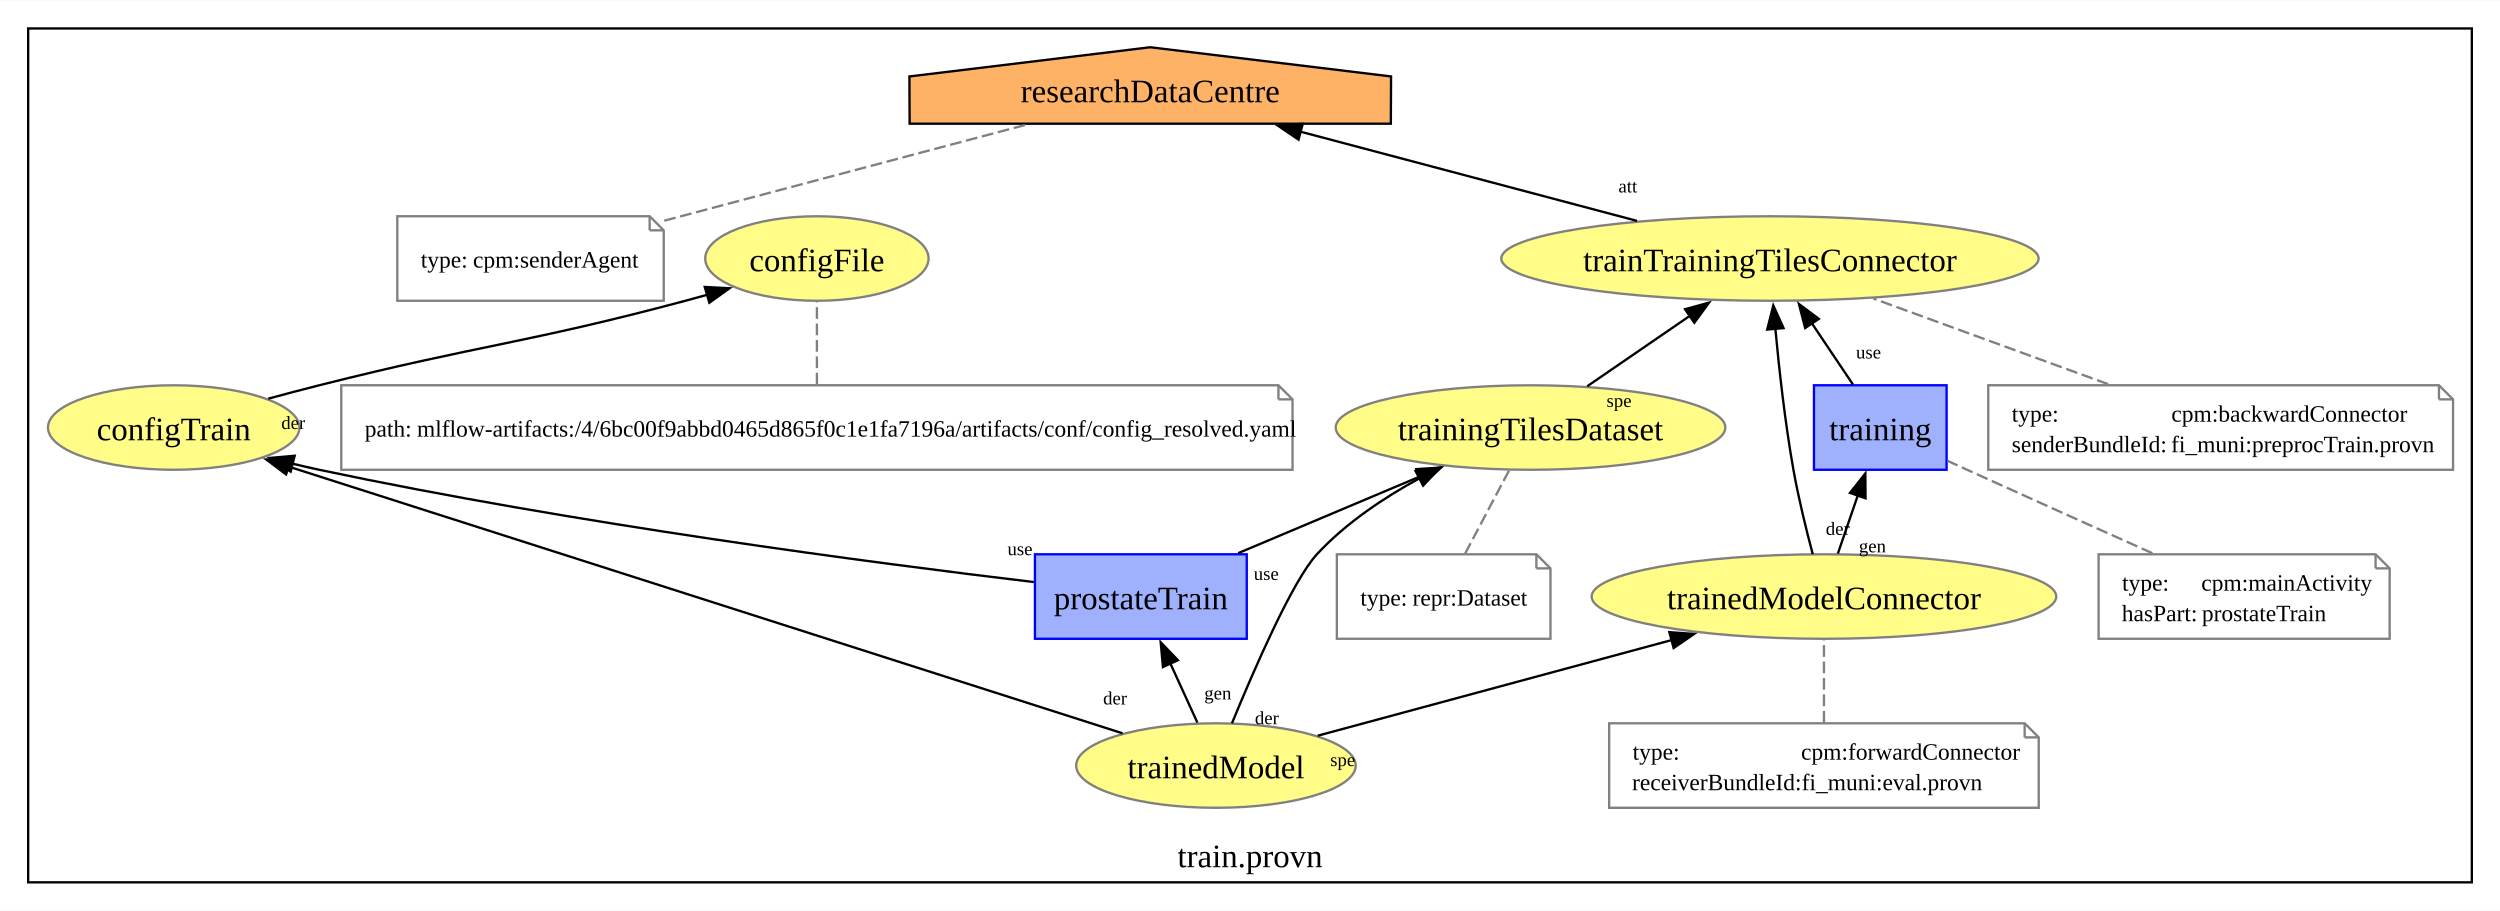
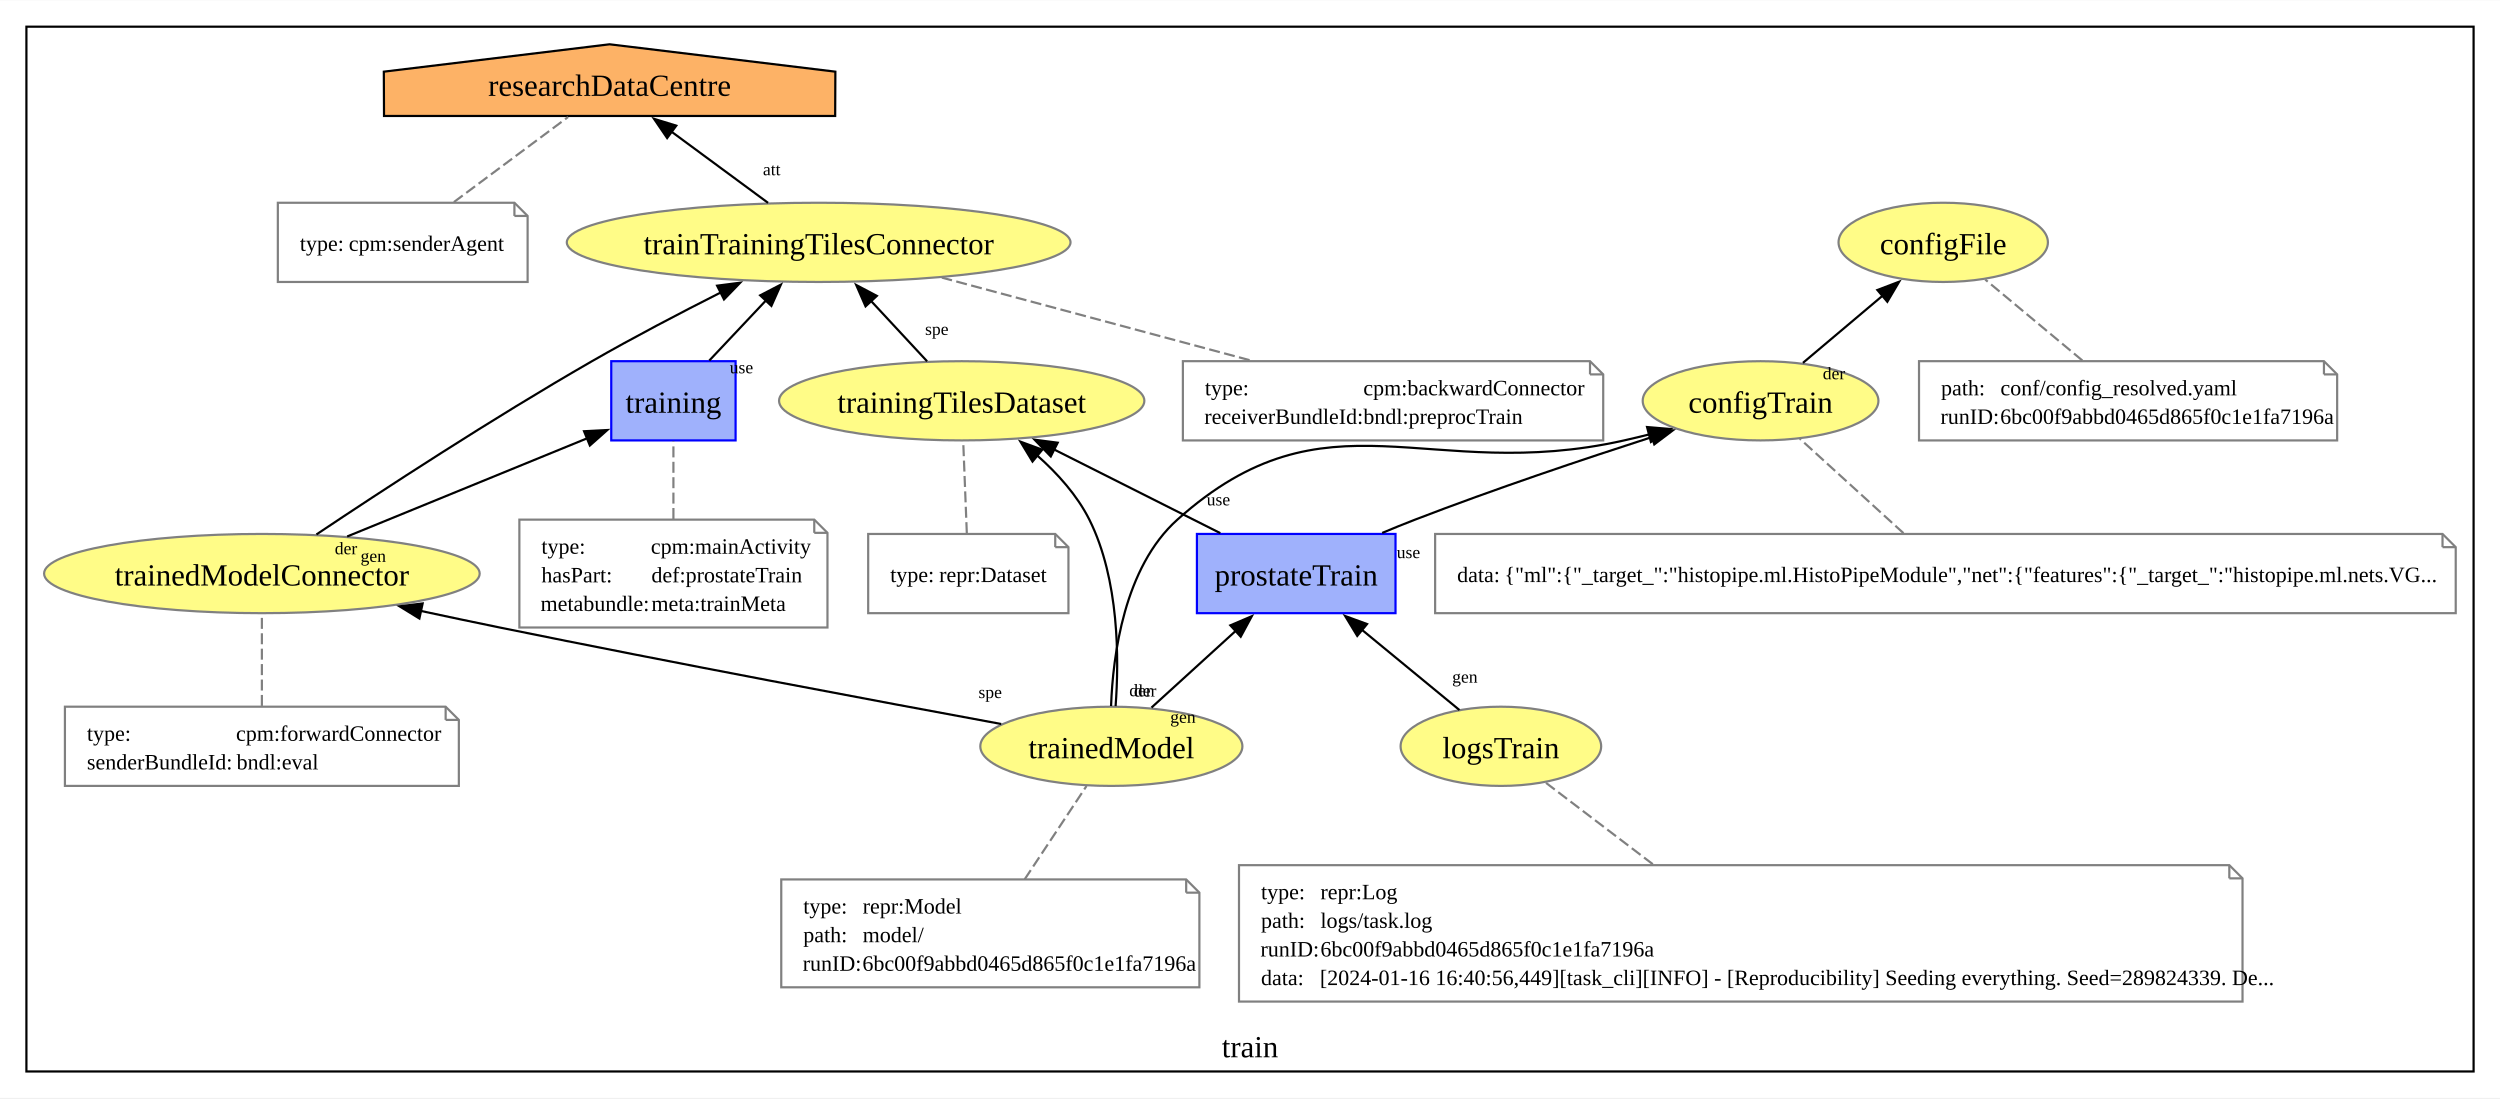
- <svg xmlns="http://www.w3.org/2000/svg" xmlns:xlink="http://www.w3.org/1999/xlink" width="1065pt" height="388pt" viewBox="0.00 0.00 1065.00 387.75">
-   <g id="graph0" class="graph" transform="scale(1 1) rotate(0) translate(4 383.75)">
-     <polygon fill="white" stroke="none" points="-4,4 -4,-383.75 1061,-383.75 1061,4 -4,4" />
+ <svg xmlns="http://www.w3.org/2000/svg" xmlns:xlink="http://www.w3.org/1999/xlink" width="1136pt" height="499pt" viewBox="0.00 0.00 1136.00 498.75">
+   <g id="graph0" class="graph" transform="scale(1 1) rotate(0) translate(4 494.75)">
+     <polygon fill="white" stroke="none" points="-4,4 -4,-494.75 1132,-494.75 1132,4 -4,4" />
    <g id="clust1" class="cluster">
      <g id="a_clust1">
-         <a xlink:href="https://gitlab.ics.muni.cz/422328/pid-test/-/blob/master/provn/train.provn" xlink:title="train.provn">
-           <polygon fill="none" stroke="black" points="8,-8 8,-371.75 1049,-371.75 1049,-8 8,-8" />
-           <text text-anchor="middle" x="528.5" y="-14.45" font-family="Times New Roman,serif" font-size="14.00">train.provn</text>
+         <a xlink:href="http://_PLACEHOLER_:8000/api/v1/organizations/ORG/graphs/train" xlink:title="train">
+           <polygon fill="none" stroke="black" points="8,-8 8,-482.75 1120,-482.75 1120,-8 8,-8" />
+           <text text-anchor="middle" x="564" y="-14.45" font-family="Times New Roman,serif" font-size="14.00">train</text>
        </a>
      </g>
    </g>
    <g id="node1" class="node">
      <g id="a_node1">
-         <a xlink:href="https://gitlab.ics.muni.cz/422328/pid-test/-/blob/master/training" xlink:title="training">
-           <polygon fill="#9fb1fc" stroke="#0000ff" points="825.25,-219.75 768.75,-219.75 768.75,-183.75 825.25,-183.75 825.25,-219.75" />
-           <text text-anchor="middle" x="797" y="-196.32" font-family="Times New Roman,serif" font-size="14.00">training</text>
-         </a>
-       </g>
+         <a xlink:href="https://example.org/training" xlink:title="training">
+           <polygon fill="#9fb1fc" stroke="#0000ff" points="330.25,-330.75 273.75,-330.75 273.75,-294.75 330.25,-294.75 330.25,-330.75" />
+           <text text-anchor="middle" x="302" y="-307.32" font-family="Times New Roman,serif" font-size="14.00">training</text>
+         </a>
+       </g>
+     </g>
+     <g id="node10" class="node">
+       <g id="a_node10">
+         <a xlink:href="http://_PLACEHOLER_:8000/api/v1/connectors/trainTrainingTilesConnector" xlink:title="trainTrainingTilesConnector">
+           <ellipse fill="#fffc87" stroke="#808080" cx="368" cy="-384.75" rx="114.44" ry="18" />
+           <text text-anchor="middle" x="368" y="-379.32" font-family="Times New Roman,serif" font-size="14.00">trainTrainingTilesConnector</text>
+         </a>
+       </g>
+     </g>
+     <g id="edge10" class="edge">
+       <path fill="none" stroke="black" d="M318.31,-331.05C326.07,-339.28 335.49,-349.27 344.03,-358.33" />
+       <polygon fill="black" stroke="black" points="341.43,-360.67 350.83,-365.54 346.52,-355.87 341.43,-360.67" />
+       <text text-anchor="middle" x="332.91" y="-325.25" font-family="Times New Roman,serif" font-size="8.00">use</text>
+     </g>
+     <g id="node2" class="node">
+       <polygon fill="none" stroke="gray" points="366,-258.75 232,-258.75 232,-209.75 372,-209.75 372,-252.75 366,-258.75" />
+       <polyline fill="none" stroke="gray" points="366,-258.75 366,-252.75" />
+       <polyline fill="none" stroke="gray" points="372,-252.75 366,-252.75" />
+       <text text-anchor="start" x="242" y="-243.25" font-family="Times New Roman,serif" font-size="10.00">type:</text>
+       <text text-anchor="start" x="291.75" y="-243.25" font-family="Times New Roman,serif" font-size="10.00">cpm:mainActivity</text>
+       <text text-anchor="start" x="242" y="-230.25" font-family="Times New Roman,serif" font-size="10.00">hasPart:</text>
+       <text text-anchor="start" x="292" y="-230.25" font-family="Times New Roman,serif" font-size="10.00">def:prostateTrain</text>
+       <text text-anchor="start" x="241.62" y="-217.25" font-family="Times New Roman,serif" font-size="10.00">metabundle:</text>
+       <text text-anchor="start" x="292" y="-217.25" font-family="Times New Roman,serif" font-size="10.00">meta:trainMeta</text>
+     </g>
+     <g id="edge1" class="edge">
+       <path fill="none" stroke="gray" stroke-dasharray="5,2" d="M302,-259.04C302,-270.44 302,-283.85 302,-294.3" />
+     </g>
+     <g id="node3" class="node">
+       <g id="a_node3">
+         <a xlink:href="https://example.org/prostateTrain" xlink:title="prostateTrain">
+           <polygon fill="#9fb1fc" stroke="#0000ff" points="630.12,-252.25 539.88,-252.25 539.88,-216.25 630.12,-216.25 630.12,-252.25" />
+           <text text-anchor="middle" x="585" y="-228.82" font-family="Times New Roman,serif" font-size="14.00">prostateTrain</text>
+         </a>
+       </g>
+     </g>
+     <g id="node8" class="node">
+       <g id="a_node8">
+         <a xlink:href="https://example.org/configTrain" xlink:title="configTrain">
+           <ellipse fill="#fffc87" stroke="#808080" cx="796" cy="-312.75" rx="53.56" ry="18" />
+           <text text-anchor="middle" x="796" y="-307.32" font-family="Times New Roman,serif" font-size="14.00">configTrain</text>
+         </a>
+       </g>
+     </g>
+     <g id="edge12" class="edge">
+       <path fill="none" stroke="black" d="M624.06,-252.71C629.06,-254.81 634.13,-256.87 639,-258.75 674.78,-272.54 715.86,-286.34 747.02,-296.4" />
+       <polygon fill="black" stroke="black" points="745.57,-299.61 756.16,-299.33 747.71,-292.95 745.57,-299.61" />
+       <text text-anchor="middle" x="636" y="-241.27" font-family="Times New Roman,serif" font-size="8.00">use</text>
+     </g>
+     <g id="node12" class="node">
+       <g id="a_node12">
+         <a xlink:href="https://example.org/trainingTilesDataset" xlink:title="trainingTilesDataset">
+           <ellipse fill="#fffc87" stroke="#808080" cx="433" cy="-312.75" rx="83" ry="18" />
+           <text text-anchor="middle" x="433" y="-307.32" font-family="Times New Roman,serif" font-size="14.00">trainingTilesDataset</text>
+         </a>
+       </g>
+     </g>
+     <g id="edge11" class="edge">
+       <path fill="none" stroke="black" d="M550.51,-252.61C528.08,-263.9 498.69,-278.69 474.91,-290.66" />
+       <polygon fill="black" stroke="black" points="473.47,-287.46 466.11,-295.08 476.62,-293.71 473.47,-287.46" />
+       <text text-anchor="middle" x="549.65" y="-265.23" font-family="Times New Roman,serif" font-size="8.00">use</text>
    </g>
    <g id="node4" class="node">
      <g id="a_node4">
-         <a xlink:href="https://doi.org/10.58092/trainTrainingTilesConnector" xlink:title="trainTrainingTilesConnector">
-           <ellipse fill="#fffc87" stroke="#808080" cx="750" cy="-273.75" rx="114.44" ry="18" />
-           <text text-anchor="middle" x="750" y="-268.32" font-family="Times New Roman,serif" font-size="14.00">trainTrainingTilesConnector</text>
-         </a>
-       </g>
-     </g>
-     <g id="edge8" class="edge">
-       <path fill="none" stroke="black" d="M785.38,-220.05C780.09,-227.94 773.7,-237.45 767.82,-246.2" />
-       <polygon fill="black" stroke="black" points="765,-244.14 762.33,-254.39 770.81,-248.04 765,-244.14" />
-       <text text-anchor="middle" x="791.99" y="-231.17" font-family="Times New Roman,serif" font-size="8.00">use</text>
-     </g>
-     <g id="node2" class="node">
-       <polygon fill="none" stroke="gray" points="1008,-147.75 890,-147.75 890,-111.75 1014,-111.75 1014,-141.75 1008,-147.75" />
-       <polyline fill="none" stroke="gray" points="1008,-147.75 1008,-141.75" />
-       <polyline fill="none" stroke="gray" points="1014,-141.75 1008,-141.75" />
-       <text text-anchor="start" x="900" y="-132.25" font-family="Times New Roman,serif" font-size="10.00">type:</text>
-       <text text-anchor="start" x="933.75" y="-132.25" font-family="Times New Roman,serif" font-size="10.00">cpm:mainActivity</text>
-       <text text-anchor="start" x="899.88" y="-119.25" font-family="Times New Roman,serif" font-size="10.00">hasPart:</text>
-       <text text-anchor="start" x="934" y="-119.25" font-family="Times New Roman,serif" font-size="10.00">prostateTrain</text>
-     </g>
-     <g id="edge1" class="edge">
-       <path fill="none" stroke="gray" stroke-dasharray="5,2" d="M912.9,-148.21C889.9,-158.51 860.27,-171.81 834,-183.75 831.3,-184.98 828.48,-186.26 825.67,-187.55" />
-     </g>
-     <g id="node3" class="node">
-       <g id="a_node3">
-         <a xlink:href="https://gitlab.ics.muni.cz/422328/pid-test/-/blob/master/prostateTrain" xlink:title="prostateTrain">
-           <polygon fill="#9fb1fc" stroke="#0000ff" points="527.12,-147.75 436.88,-147.75 436.88,-111.75 527.12,-111.75 527.12,-147.75" />
-           <text text-anchor="middle" x="482" y="-124.33" font-family="Times New Roman,serif" font-size="14.00">prostateTrain</text>
-         </a>
-       </g>
-     </g>
-     <g id="node8" class="node">
-       <g id="a_node8">
-         <a xlink:href="https://gitlab.ics.muni.cz/422328/pid-test/-/blob/master/trainingTilesDataset" xlink:title="trainingTilesDataset">
-           <ellipse fill="#fffc87" stroke="#808080" cx="648" cy="-201.75" rx="83" ry="18" />
-           <text text-anchor="middle" x="648" y="-196.32" font-family="Times New Roman,serif" font-size="14.00">trainingTilesDataset</text>
-         </a>
-       </g>
-     </g>
-     <g id="edge16" class="edge">
-       <path fill="none" stroke="black" d="M523.46,-148.23C546.97,-158.15 576.46,-170.58 600.85,-180.87" />
-       <polygon fill="black" stroke="black" points="599.33,-184.03 609.91,-184.69 602.05,-177.58 599.33,-184.03" />
-       <text text-anchor="middle" x="535.42" y="-136.83" font-family="Times New Roman,serif" font-size="8.00">use</text>
-     </g>
-     <g id="node12" class="node">
-       <g id="a_node12">
-         <a xlink:href="https://gitlab.ics.muni.cz/422328/pid-test/-/blob/master/configTrain" xlink:title="configTrain">
-           <ellipse fill="#fffc87" stroke="#808080" cx="70" cy="-201.75" rx="53.56" ry="18" />
-           <text text-anchor="middle" x="70" y="-196.32" font-family="Times New Roman,serif" font-size="14.00">configTrain</text>
-         </a>
-       </g>
+         <a xlink:href="https://example.org/configFile" xlink:title="configFile">
+           <ellipse fill="#fffc87" stroke="#808080" cx="879" cy="-384.75" rx="47.57" ry="18" />
+           <text text-anchor="middle" x="879" y="-379.32" font-family="Times New Roman,serif" font-size="14.00">configFile</text>
+         </a>
+       </g>
+     </g>
+     <g id="node5" class="node">
+       <polygon fill="none" stroke="gray" points="1052,-330.75 868,-330.75 868,-294.75 1058,-294.75 1058,-324.75 1052,-330.75" />
+       <polyline fill="none" stroke="gray" points="1052,-330.75 1052,-324.75" />
+       <polyline fill="none" stroke="gray" points="1058,-324.75 1052,-324.75" />
+       <text text-anchor="start" x="878" y="-315.25" font-family="Times New Roman,serif" font-size="10.00">path:</text>
+       <text text-anchor="start" x="905" y="-315.25" font-family="Times New Roman,serif" font-size="10.00">conf/config_resolved.yaml</text>
+       <text text-anchor="start" x="877.75" y="-302.25" font-family="Times New Roman,serif" font-size="10.00">runID:</text>
+       <text text-anchor="start" x="904.88" y="-302.25" font-family="Times New Roman,serif" font-size="10.00">6bc00f9abbd0465d865f0c1e1fa7196a</text>
+     </g>
+     <g id="edge2" class="edge">
+       <path fill="none" stroke="gray" stroke-dasharray="5,2" d="M942.24,-331.05C928.73,-342.31 911.25,-356.88 898.09,-367.84" />
+     </g>
+     <g id="node6" class="node">
+       <g id="a_node6">
+         <a xlink:href="https://example.org/logsTrain" xlink:title="logsTrain">
+           <ellipse fill="#fffc87" stroke="#808080" cx="678" cy="-155.75" rx="45.57" ry="18" />
+           <text text-anchor="middle" x="678" y="-150.32" font-family="Times New Roman,serif" font-size="14.00">logsTrain</text>
+         </a>
+       </g>
+     </g>
+     <g id="edge14" class="edge">
+       <path fill="none" stroke="black" d="M659.18,-172.23C646.43,-182.72 629.32,-196.79 614.75,-208.78" />
+       <polygon fill="black" stroke="black" points="612.73,-205.91 607.23,-214.96 617.18,-211.31 612.73,-205.91" />
+       <text text-anchor="middle" x="661.64" y="-184.68" font-family="Times New Roman,serif" font-size="8.00">gen</text>
+     </g>
+     <g id="node7" class="node">
+       <polygon fill="none" stroke="gray" points="1009,-101.75 559,-101.75 559,-39.75 1015,-39.75 1015,-95.75 1009,-101.75" />
+       <polyline fill="none" stroke="gray" points="1009,-101.75 1009,-95.75" />
+       <polyline fill="none" stroke="gray" points="1015,-95.75 1009,-95.75" />
+       <text text-anchor="start" x="569" y="-86.25" font-family="Times New Roman,serif" font-size="10.00">type:</text>
+       <text text-anchor="start" x="596" y="-86.25" font-family="Times New Roman,serif" font-size="10.00">repr:Log</text>
+       <text text-anchor="start" x="569" y="-73.25" font-family="Times New Roman,serif" font-size="10.00">path:</text>
+       <text text-anchor="start" x="596" y="-73.25" font-family="Times New Roman,serif" font-size="10.00">logs/task.log</text>
+       <text text-anchor="start" x="568.75" y="-60.25" font-family="Times New Roman,serif" font-size="10.00">runID:</text>
+       <text text-anchor="start" x="596" y="-60.25" font-family="Times New Roman,serif" font-size="10.00">6bc00f9abbd0465d865f0c1e1fa7196a</text>
+       <text text-anchor="start" x="569" y="-47.25" font-family="Times New Roman,serif" font-size="10.00">data:</text>
+       <text text-anchor="start" x="595.75" y="-47.25" font-family="Times New Roman,serif" font-size="10.00">[2024-01-16 16:40:56,449][task_cli][INFO] - [Reproducibility] Seeding everything. Seed=289824339. De...</text>
+     </g>
+     <g id="edge3" class="edge">
+       <path fill="none" stroke="gray" stroke-dasharray="5,2" d="M747.03,-102.18C730.5,-114.77 712.06,-128.82 698.39,-139.22" />
    </g>
    <g id="edge17" class="edge">
-       <path fill="none" stroke="black" d="M436.39,-135.92C369.29,-143.92 240.22,-160.8 132,-183.75 128.23,-184.55 124.35,-185.44 120.45,-186.39" />
-       <polygon fill="black" stroke="black" points="119.82,-182.94 110.99,-188.8 121.54,-189.72 119.82,-182.94" />
-       <text text-anchor="middle" x="430.51" y="-147.37" font-family="Times New Roman,serif" font-size="8.00">use</text>
+       <path fill="none" stroke="black" d="M815.25,-329.99C826.01,-339.06 839.61,-350.53 851.48,-360.54" />
+       <polygon fill="black" stroke="black" points="849.08,-363.1 858.98,-366.87 853.6,-357.75 849.08,-363.1" />
+       <text text-anchor="middle" x="829.36" y="-322.54" font-family="Times New Roman,serif" font-size="8.00">der</text>
+     </g>
+     <g id="node9" class="node">
+       <polygon fill="none" stroke="gray" points="1105.88,-252.25 648.12,-252.25 648.12,-216.25 1111.88,-216.25 1111.88,-246.25 1105.88,-252.25" />
+       <polyline fill="none" stroke="gray" points="1105.88,-252.25 1105.88,-246.25" />
+       <polyline fill="none" stroke="gray" points="1111.88,-246.25 1105.88,-246.25" />
+       <text text-anchor="start" x="658.12" y="-230.38" font-family="Times New Roman,serif" font-size="10.00">data:</text>
+       <text text-anchor="start" x="679.62" y="-230.38" font-family="Times New Roman,serif" font-size="10.00">{"ml":{"_target_":"histopipe.ml.HistoPipeModule","net":{"features":{"_target_":"histopipe.ml.nets.VG...</text>
+     </g>
+     <g id="edge4" class="edge">
+       <path fill="none" stroke="gray" stroke-dasharray="5,2" d="M860.94,-252.61C846.8,-265.48 827.67,-282.91 813.84,-295.51" />
+     </g>
+     <g id="node18" class="node">
+       <g id="a_node18">
+         <a xlink:href="https://example.org/researchDataCentre" xlink:title="researchDataCentre">
+           <polygon fill="#fdb266" stroke="black" points="375.59,-462.31 273,-474.75 170.41,-462.31 170.5,-442.19 375.5,-442.19 375.59,-462.31" />
+           <text text-anchor="middle" x="273" y="-451.32" font-family="Times New Roman,serif" font-size="14.00">researchDataCentre</text>
+         </a>
+       </g>
+     </g>
+     <g id="edge20" class="edge">
+       <path fill="none" stroke="black" d="M345,-402.7C331.8,-412.43 315.11,-424.72 301.13,-435.03" />
+       <polygon fill="black" stroke="black" points="299.15,-432.14 293.17,-440.89 303.3,-437.77 299.15,-432.14" />
+       <text text-anchor="middle" x="346.67" y="-415.25" font-family="Times New Roman,serif" font-size="8.00">att</text>
+     </g>
+     <g id="node11" class="node">
+       <polygon fill="none" stroke="gray" points="718.5,-330.75 533.5,-330.75 533.5,-294.75 724.5,-294.75 724.5,-324.75 718.5,-330.75" />
+       <polyline fill="none" stroke="gray" points="718.5,-330.75 718.5,-324.75" />
+       <polyline fill="none" stroke="gray" points="724.5,-324.75 718.5,-324.75" />
+       <text text-anchor="start" x="543.5" y="-315.25" font-family="Times New Roman,serif" font-size="10.00">type:</text>
+       <text text-anchor="start" x="615.5" y="-315.25" font-family="Times New Roman,serif" font-size="10.00">cpm:backwardConnector</text>
+       <text text-anchor="start" x="543.25" y="-302.25" font-family="Times New Roman,serif" font-size="10.00">receiverBundleId:</text>
+       <text text-anchor="start" x="615.5" y="-302.25" font-family="Times New Roman,serif" font-size="10.00">bndl:preprocTrain</text>
+     </g>
+     <g id="edge5" class="edge">
+       <path fill="none" stroke="gray" stroke-dasharray="5,2" d="M563.81,-331.23C520.78,-342.77 464.98,-357.74 423.96,-368.74" />
+     </g>
+     <g id="edge21" class="edge">
+       <path fill="none" stroke="black" d="M417.27,-330.7C409.63,-338.91 400.31,-348.96 391.83,-358.09" />
+       <polygon fill="black" stroke="black" points="389.31,-355.66 385.07,-365.37 394.44,-360.42 389.31,-355.66" />
+       <text text-anchor="middle" x="421.68" y="-342.68" font-family="Times New Roman,serif" font-size="8.00">spe</text>
+     </g>
+     <g id="node13" class="node">
+       <polygon fill="none" stroke="gray" points="475.5,-252.25 390.5,-252.25 390.5,-216.25 481.5,-216.25 481.5,-246.25 475.5,-252.25" />
+       <polyline fill="none" stroke="gray" points="475.5,-252.25 475.5,-246.25" />
+       <polyline fill="none" stroke="gray" points="481.5,-246.25 475.5,-246.25" />
+       <text text-anchor="start" x="400.5" y="-230.38" font-family="Times New Roman,serif" font-size="10.00">type:</text>
+       <text text-anchor="start" x="422.75" y="-230.38" font-family="Times New Roman,serif" font-size="10.00">repr:Dataset</text>
+     </g>
+     <g id="edge6" class="edge">
+       <path fill="none" stroke="gray" stroke-dasharray="5,2" d="M435.32,-252.61C434.83,-265.13 434.17,-281.96 433.68,-294.46" />
    </g>
    <g id="node14" class="node">
      <g id="a_node14">
-         <a xlink:href="https://gitlab.ics.muni.cz/422328/pid-test/-/blob/master/researchDataCentre" xlink:title="researchDataCentre">
-           <polygon fill="#fdb266" stroke="black" points="588.59,-351.31 486,-363.75 383.41,-351.31 383.5,-331.19 588.5,-331.19 588.59,-351.31" />
-           <text text-anchor="middle" x="486" y="-340.32" font-family="Times New Roman,serif" font-size="14.00">researchDataCentre</text>
-         </a>
-       </g>
+         <a xlink:href="http://_PLACEHOLER_:8000/api/v1/connectors/trainedModelConnector" xlink:title="trainedModelConnector">
+           <ellipse fill="#fffc87" stroke="#808080" cx="115" cy="-234.25" rx="98.97" ry="18" />
+           <text text-anchor="middle" x="115" y="-228.82" font-family="Times New Roman,serif" font-size="14.00">trainedModelConnector</text>
+         </a>
+       </g>
+     </g>
+     <g id="edge13" class="edge">
+       <path fill="none" stroke="black" d="M153.75,-251.1C185.75,-264.19 230.97,-282.69 263.04,-295.81" />
+       <polygon fill="black" stroke="black" points="261.39,-298.92 271.97,-299.47 264.04,-292.44 261.39,-298.92" />
+       <text text-anchor="middle" x="165.61" y="-239.57" font-family="Times New Roman,serif" font-size="8.00">gen</text>
+     </g>
+     <g id="edge16" class="edge">
+       <path fill="none" stroke="black" d="M139.78,-252.02C169.18,-271.67 219.89,-304.85 265,-330.75 283.9,-341.6 305.25,-352.75 323.59,-362.02" />
+       <polygon fill="black" stroke="black" points="321.85,-365.06 332.36,-366.42 324.99,-358.81 321.85,-365.06" />
+       <text text-anchor="middle" x="153.22" y="-243.01" font-family="Times New Roman,serif" font-size="8.00">der</text>
+     </g>
+     <g id="node15" class="node">
+       <polygon fill="none" stroke="gray" points="198.5,-173.75 25.5,-173.75 25.5,-137.75 204.5,-137.75 204.5,-167.75 198.5,-173.75" />
+       <polyline fill="none" stroke="gray" points="198.5,-173.75 198.5,-167.75" />
+       <polyline fill="none" stroke="gray" points="204.5,-167.75 198.5,-167.75" />
+       <text text-anchor="start" x="35.5" y="-158.25" font-family="Times New Roman,serif" font-size="10.00">type:</text>
+       <text text-anchor="start" x="103.25" y="-158.25" font-family="Times New Roman,serif" font-size="10.00">cpm:forwardConnector</text>
+       <text text-anchor="start" x="35.5" y="-145.25" font-family="Times New Roman,serif" font-size="10.00">senderBundleId:</text>
+       <text text-anchor="start" x="103.5" y="-145.25" font-family="Times New Roman,serif" font-size="10.00">bndl:eval</text>
    </g>
    <g id="edge7" class="edge">
-       <path fill="none" stroke="black" d="M693.37,-289.77C651.27,-300.93 593.81,-316.16 550.04,-327.77" />
-       <polygon fill="black" stroke="black" points="549.18,-324.38 540.41,-330.32 550.97,-331.14 549.18,-324.38" />
-       <text text-anchor="middle" x="689.45" y="-301.9" font-family="Times New Roman,serif" font-size="8.00">att</text>
-     </g>
-     <g id="node5" class="node">
-       <polygon fill="none" stroke="gray" points="1035,-219.75 843,-219.75 843,-183.75 1041,-183.75 1041,-213.75 1035,-219.75" />
-       <polyline fill="none" stroke="gray" points="1035,-219.75 1035,-213.75" />
-       <polyline fill="none" stroke="gray" points="1041,-213.75 1035,-213.75" />
-       <text text-anchor="start" x="853" y="-204.25" font-family="Times New Roman,serif" font-size="10.00">type:</text>
-       <text text-anchor="start" x="921" y="-204.25" font-family="Times New Roman,serif" font-size="10.00">cpm:backwardConnector</text>
-       <text text-anchor="start" x="853" y="-191.25" font-family="Times New Roman,serif" font-size="10.00">senderBundleId:</text>
-       <text text-anchor="start" x="920.88" y="-191.25" font-family="Times New Roman,serif" font-size="10.00">fi_muni:preprocTrain.provn</text>
-     </g>
-     <g id="edge2" class="edge">
-       <path fill="none" stroke="gray" stroke-dasharray="5,2" d="M894.05,-220.23C863.39,-231.41 823.93,-245.8 794.06,-256.69" />
-     </g>
-     <g id="node6" class="node">
-       <g id="a_node6">
-         <a xlink:href="https://doi.org/10.58092/trainedModelConnector" xlink:title="trainedModelConnector">
-           <ellipse fill="#fffc87" stroke="#808080" cx="773" cy="-129.75" rx="98.97" ry="18" />
-           <text text-anchor="middle" x="773" y="-124.33" font-family="Times New Roman,serif" font-size="14.00">trainedModelConnector</text>
-         </a>
-       </g>
+       <path fill="none" stroke="gray" stroke-dasharray="5,2" d="M115,-174.11C115,-186.63 115,-203.46 115,-215.96" />
+     </g>
+     <g id="node16" class="node">
+       <g id="a_node16">
+         <a xlink:href="https://example.org/trainedModel" xlink:title="trainedModel">
+           <ellipse fill="#fffc87" stroke="#808080" cx="501" cy="-155.75" rx="59.55" ry="18" />
+           <text text-anchor="middle" x="501" y="-150.32" font-family="Times New Roman,serif" font-size="14.00">trainedModel</text>
+         </a>
+       </g>
+     </g>
+     <g id="edge15" class="edge">
+       <path fill="none" stroke="black" d="M519.23,-173.35C530.44,-183.56 545.02,-196.84 557.61,-208.3" />
+       <polygon fill="black" stroke="black" points="555.07,-210.72 564.82,-214.87 559.78,-205.55 555.07,-210.72" />
+       <text text-anchor="middle" x="533.52" y="-166.44" font-family="Times New Roman,serif" font-size="8.00">gen</text>
+     </g>
+     <g id="edge19" class="edge">
+       <path fill="none" stroke="black" d="M500.87,-174.06C501.69,-197 506.79,-237.08 531,-258.75 599.27,-319.86 644.61,-274.61 734,-294.75 737.76,-295.6 741.64,-296.53 745.53,-297.5" />
+       <polygon fill="black" stroke="black" points="744.42,-300.83 754.98,-299.94 746.18,-294.05 744.42,-300.83" />
+       <text text-anchor="middle" x="514.24" y="-178.51" font-family="Times New Roman,serif" font-size="8.00">der</text>
+     </g>
+     <g id="edge18" class="edge">
+       <path fill="none" stroke="black" d="M502.93,-174.02C504.51,-195.17 504.62,-231.54 491,-258.75 485.45,-269.84 476.52,-279.74 467.32,-287.9" />
+       <polygon fill="black" stroke="black" points="465.17,-285.14 459.68,-294.2 469.62,-290.53 465.17,-285.14" />
+       <text text-anchor="middle" x="516.36" y="-178.36" font-family="Times New Roman,serif" font-size="8.00">der</text>
+     </g>
+     <g id="edge22" class="edge">
+       <path fill="none" stroke="black" d="M450.95,-165.89C395.24,-176.16 302.55,-193.51 223,-209.75 211.34,-212.13 198.99,-214.74 186.97,-217.32" />
+       <polygon fill="black" stroke="black" points="186.57,-213.82 177.54,-219.36 188.05,-220.67 186.57,-213.82" />
+       <text text-anchor="middle" x="445.94" y="-177.68" font-family="Times New Roman,serif" font-size="8.00">spe</text>
+     </g>
+     <g id="node17" class="node">
+       <polygon fill="none" stroke="gray" points="535,-95.25 351,-95.25 351,-46.25 541,-46.25 541,-89.25 535,-95.25" />
+       <polyline fill="none" stroke="gray" points="535,-95.25 535,-89.25" />
+       <polyline fill="none" stroke="gray" points="541,-89.25 535,-89.25" />
+       <text text-anchor="start" x="361" y="-79.75" font-family="Times New Roman,serif" font-size="10.00">type:</text>
+       <text text-anchor="start" x="388" y="-79.75" font-family="Times New Roman,serif" font-size="10.00">repr:Model</text>
+       <text text-anchor="start" x="361" y="-66.75" font-family="Times New Roman,serif" font-size="10.00">path:</text>
+       <text text-anchor="start" x="388" y="-66.75" font-family="Times New Roman,serif" font-size="10.00">model/</text>
+       <text text-anchor="start" x="360.75" y="-53.75" font-family="Times New Roman,serif" font-size="10.00">runID:</text>
+       <text text-anchor="start" x="387.88" y="-53.75" font-family="Times New Roman,serif" font-size="10.00">6bc00f9abbd0465d865f0c1e1fa7196a</text>
+     </g>
+     <g id="edge8" class="edge">
+       <path fill="none" stroke="gray" stroke-dasharray="5,2" d="M461.61,-95.31C470.57,-108.83 481.61,-125.49 489.72,-137.73" />
+     </g>
+     <g id="node19" class="node">
+       <polygon fill="none" stroke="gray" points="229.75,-402.75 122.25,-402.75 122.25,-366.75 235.75,-366.75 235.75,-396.75 229.75,-402.75" />
+       <polyline fill="none" stroke="gray" points="229.75,-402.75 229.75,-396.75" />
+       <polyline fill="none" stroke="gray" points="235.75,-396.75 229.75,-396.75" />
+       <text text-anchor="start" x="132.25" y="-380.88" font-family="Times New Roman,serif" font-size="10.00">type:</text>
+       <text text-anchor="start" x="154.5" y="-380.88" font-family="Times New Roman,serif" font-size="10.00">cpm:senderAgent</text>
    </g>
    <g id="edge9" class="edge">
-       <path fill="none" stroke="black" d="M778.93,-148.05C781.49,-155.51 784.55,-164.43 787.41,-172.78" />
-       <polygon fill="black" stroke="black" points="784.09,-173.89 790.64,-182.21 790.71,-171.62 784.09,-173.89" />
-       <text text-anchor="middle" x="793.65" y="-148.58" font-family="Times New Roman,serif" font-size="8.00">gen</text>
-     </g>
-     <g id="edge10" class="edge">
-       <path fill="none" stroke="black" d="M768.22,-147.82C765.48,-158.15 762.16,-171.62 760,-183.75 756.45,-203.68 753.93,-226.35 752.3,-243.83" />
-       <polygon fill="black" stroke="black" points="748.82,-243.48 751.43,-253.75 755.79,-244.1 748.82,-243.48" />
-       <text text-anchor="middle" x="778.88" y="-156.02" font-family="Times New Roman,serif" font-size="8.00">der</text>
-     </g>
-     <g id="node7" class="node">
-       <polygon fill="none" stroke="gray" points="858.5,-75.75 681.5,-75.75 681.5,-39.75 864.5,-39.75 864.5,-69.75 858.5,-75.75" />
-       <polyline fill="none" stroke="gray" points="858.5,-75.75 858.5,-69.75" />
-       <polyline fill="none" stroke="gray" points="864.5,-69.75 858.5,-69.75" />
-       <text text-anchor="start" x="691.5" y="-60.25" font-family="Times New Roman,serif" font-size="10.00">type:</text>
-       <text text-anchor="start" x="763.25" y="-60.25" font-family="Times New Roman,serif" font-size="10.00">cpm:forwardConnector</text>
-       <text text-anchor="start" x="691.25" y="-47.25" font-family="Times New Roman,serif" font-size="10.00">receiverBundleId:</text>
-       <text text-anchor="start" x="763.5" y="-47.25" font-family="Times New Roman,serif" font-size="10.00">fi_muni:eval.provn</text>
-     </g>
-     <g id="edge3" class="edge">
-       <path fill="none" stroke="gray" stroke-dasharray="5,2" d="M773,-76.05C773,-86.9 773,-100.83 773,-111.65" />
-     </g>
-     <g id="edge11" class="edge">
-       <path fill="none" stroke="black" d="M672.17,-219.34C685.32,-228.36 701.79,-239.66 716.18,-249.54" />
-       <polygon fill="black" stroke="black" points="713.82,-252.16 724.04,-254.94 717.78,-246.39 713.82,-252.16" />
-       <text text-anchor="middle" x="685.71" y="-210.52" font-family="Times New Roman,serif" font-size="8.00">spe</text>
-     </g>
-     <g id="node9" class="node">
-       <polygon fill="none" stroke="gray" points="650.5,-147.75 565.5,-147.75 565.5,-111.75 656.5,-111.75 656.5,-141.75 650.5,-147.75" />
-       <polyline fill="none" stroke="gray" points="650.5,-147.75 650.5,-141.75" />
-       <polyline fill="none" stroke="gray" points="656.5,-141.75 650.5,-141.75" />
-       <text text-anchor="start" x="575.5" y="-125.88" font-family="Times New Roman,serif" font-size="10.00">type:</text>
-       <text text-anchor="start" x="597.75" y="-125.88" font-family="Times New Roman,serif" font-size="10.00">repr:Dataset</text>
-     </g>
-     <g id="edge4" class="edge">
-       <path fill="none" stroke="gray" stroke-dasharray="5,2" d="M620.15,-148.05C625.88,-158.9 633.24,-172.83 638.96,-183.65" />
-     </g>
-     <g id="node10" class="node">
-       <g id="a_node10">
-         <a xlink:href="https://gitlab.ics.muni.cz/422328/pid-test/-/blob/master/configFile" xlink:title="configFile">
-           <ellipse fill="#fffc87" stroke="#808080" cx="344" cy="-273.75" rx="47.57" ry="18" />
-           <text text-anchor="middle" x="344" y="-268.32" font-family="Times New Roman,serif" font-size="14.00">configFile</text>
-         </a>
-       </g>
-     </g>
-     <g id="node11" class="node">
-       <polygon fill="none" stroke="gray" points="540.62,-219.75 141.38,-219.75 141.38,-183.75 546.62,-183.75 546.62,-213.75 540.62,-219.75" />
-       <polyline fill="none" stroke="gray" points="540.62,-219.75 540.62,-213.75" />
-       <polyline fill="none" stroke="gray" points="546.62,-213.75 540.62,-213.75" />
-       <text text-anchor="start" x="151.38" y="-197.88" font-family="Times New Roman,serif" font-size="10.00">path:</text>
-       <text text-anchor="start" x="173.62" y="-197.88" font-family="Times New Roman,serif" font-size="10.00">mlflow-artifacts:/4/6bc00f9abbd0465d865f0c1e1fa7196a/artifacts/conf/config_resolved.yaml</text>
-     </g>
-     <g id="edge5" class="edge">
-       <path fill="none" stroke="gray" stroke-dasharray="5,2" d="M344,-220.05C344,-230.9 344,-244.83 344,-255.65" />
-     </g>
-     <g id="edge12" class="edge">
-       <path fill="none" stroke="black" d="M110.29,-214.05C117.51,-216.01 124.97,-217.97 132,-219.75 200.99,-237.16 219.25,-237.4 288,-255.75 291.08,-256.57 294.25,-257.45 297.44,-258.35" />
-       <polygon fill="black" stroke="black" points="296.22,-261.64 306.8,-261.08 298.18,-254.92 296.22,-261.64" />
-       <text text-anchor="middle" x="120.92" y="-201.12" font-family="Times New Roman,serif" font-size="8.00">der</text>
-     </g>
-     <g id="node13" class="node">
-       <g id="a_node13">
-         <a xlink:href="https://gitlab.ics.muni.cz/422328/pid-test/-/blob/master/trainedModel" xlink:title="trainedModel">
-           <ellipse fill="#fffc87" stroke="#808080" cx="514" cy="-57.75" rx="59.55" ry="18" />
-           <text text-anchor="middle" x="514" y="-52.33" font-family="Times New Roman,serif" font-size="14.00">trainedModel</text>
-         </a>
-       </g>
-     </g>
-     <g id="edge13" class="edge">
-       <path fill="none" stroke="black" d="M506.09,-76.05C502.6,-83.68 498.42,-92.83 494.52,-101.35" />
-       <polygon fill="black" stroke="black" points="491.42,-99.72 490.45,-110.27 497.79,-102.63 491.42,-99.72" />
-       <text text-anchor="middle" x="514.79" y="-85.93" font-family="Times New Roman,serif" font-size="8.00">gen</text>
-     </g>
-     <g id="edge18" class="edge">
-       <path fill="none" stroke="black" d="M557.35,-70.47C598.55,-81.6 661.03,-98.49 708.15,-111.22" />
-       <polygon fill="black" stroke="black" points="707.14,-114.58 717.71,-113.81 708.97,-107.82 707.14,-114.58" />
-       <text text-anchor="middle" x="567.98" y="-57.53" font-family="Times New Roman,serif" font-size="8.00">spe</text>
-     </g>
-     <g id="edge14" class="edge">
-       <path fill="none" stroke="black" d="M520.81,-75.76C530.08,-98.33 546.68,-136.6 557,-147.75 569.22,-160.96 585.5,-171.85 600.91,-180.24" />
-       <polygon fill="black" stroke="black" points="599.03,-183.21 609.51,-184.7 602.25,-176.99 599.03,-183.21" />
-       <text text-anchor="middle" x="535.68" y="-75.36" font-family="Times New Roman,serif" font-size="8.00">der</text>
-     </g>
-     <g id="edge15" class="edge">
-       <path fill="none" stroke="black" d="M474.21,-71.48C392.76,-97.52 207.3,-156.84 118.78,-185.15" />
-       <polygon fill="black" stroke="black" points="117.87,-181.77 109.41,-188.15 120,-188.43 117.87,-181.77" />
-       <text text-anchor="middle" x="471.02" y="-83.78" font-family="Times New Roman,serif" font-size="8.00">der</text>
-     </g>
-     <g id="node15" class="node">
-       <polygon fill="none" stroke="gray" points="272.75,-291.75 165.25,-291.75 165.25,-255.75 278.75,-255.75 278.75,-285.75 272.75,-291.75" />
-       <polyline fill="none" stroke="gray" points="272.75,-291.75 272.75,-285.75" />
-       <polyline fill="none" stroke="gray" points="278.75,-285.75 272.75,-285.75" />
-       <text text-anchor="start" x="175.25" y="-269.88" font-family="Times New Roman,serif" font-size="10.00">type:</text>
-       <text text-anchor="start" x="197.5" y="-269.88" font-family="Times New Roman,serif" font-size="10.00">cpm:senderAgent</text>
-     </g>
-     <g id="edge6" class="edge">
-       <path fill="none" stroke="gray" stroke-dasharray="5,2" d="M278.96,-289.85C324.74,-301.99 388.54,-318.91 433.18,-330.75" />
+       <path fill="none" stroke="gray" stroke-dasharray="5,2" d="M202.24,-403.05C218.22,-414.96 239.18,-430.57 254.13,-441.7" />
    </g>
  </g>
</svg>
